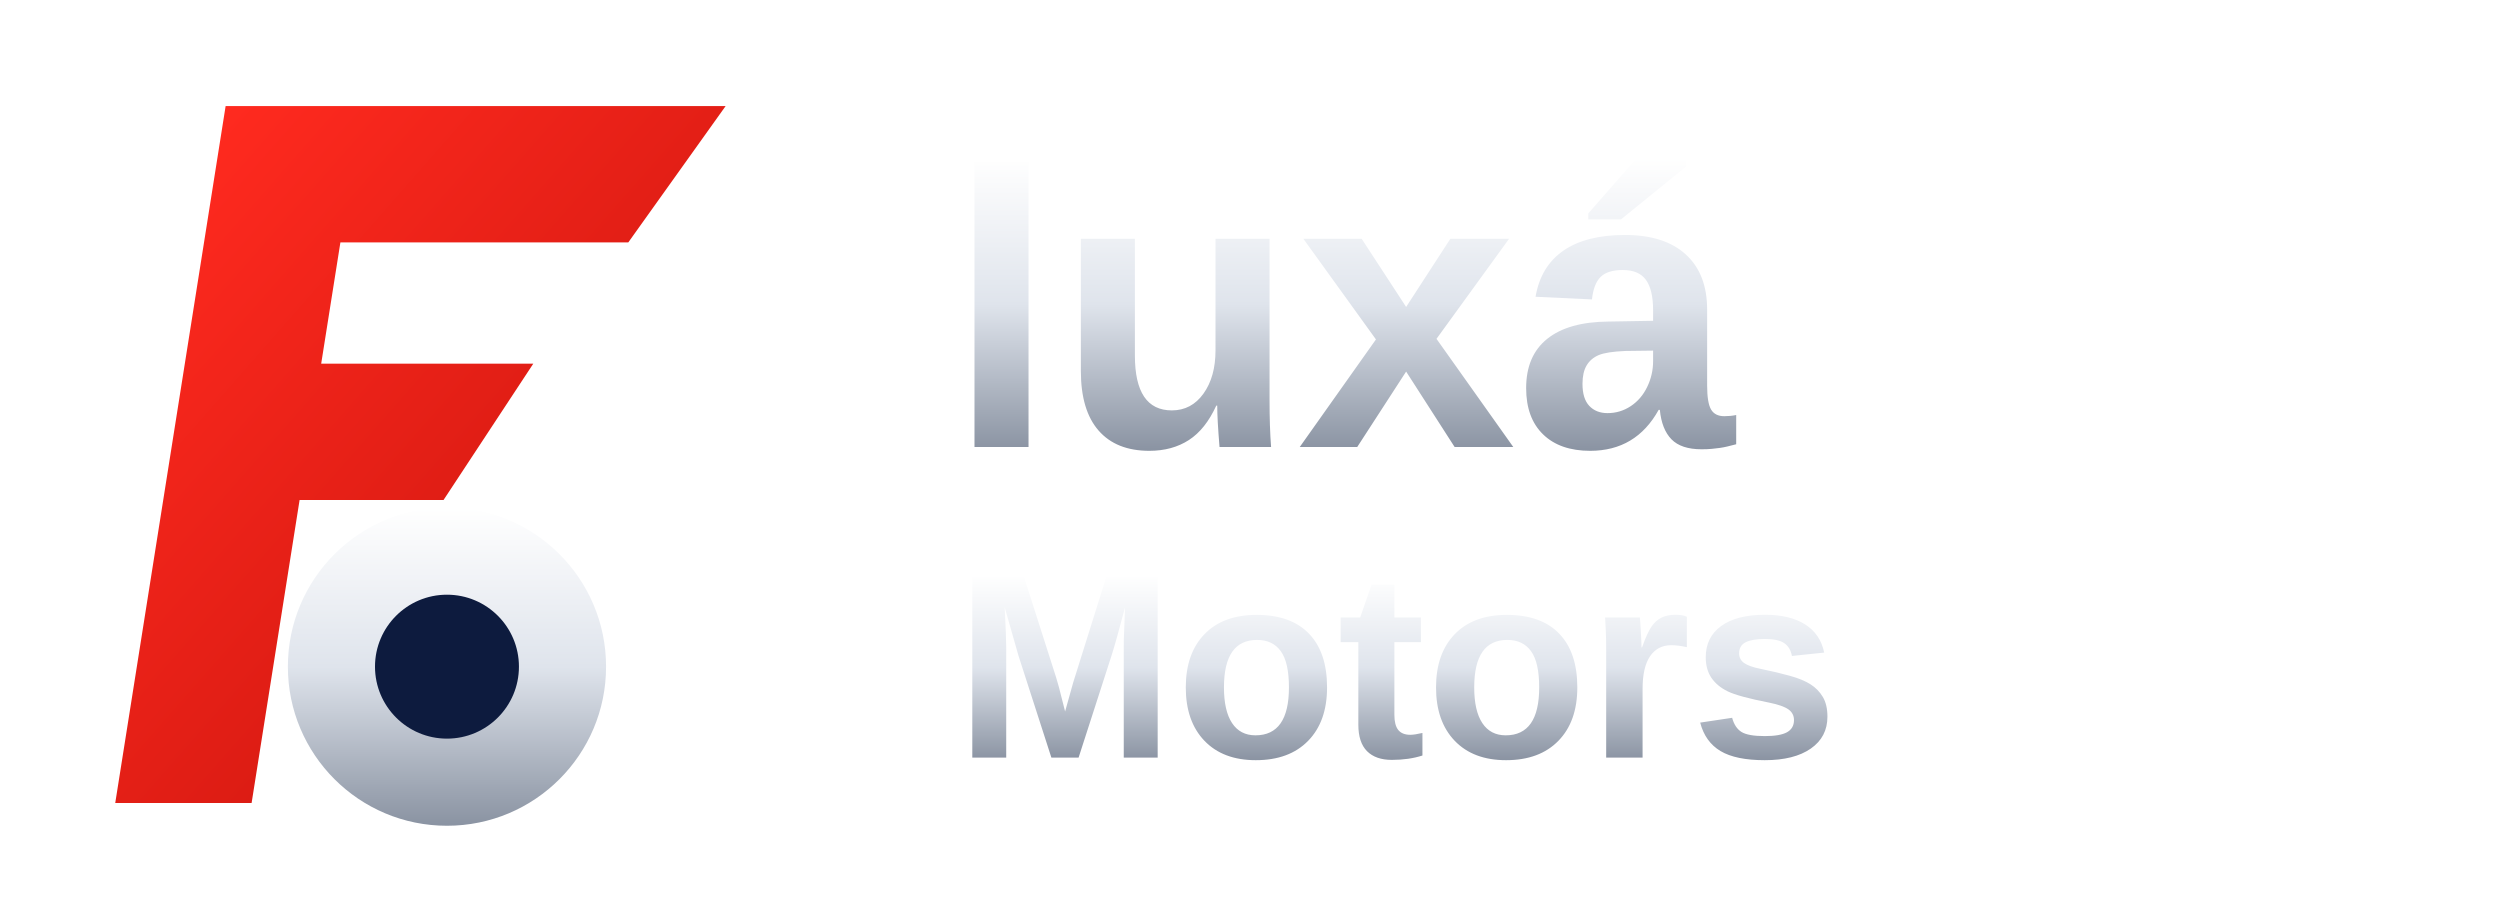
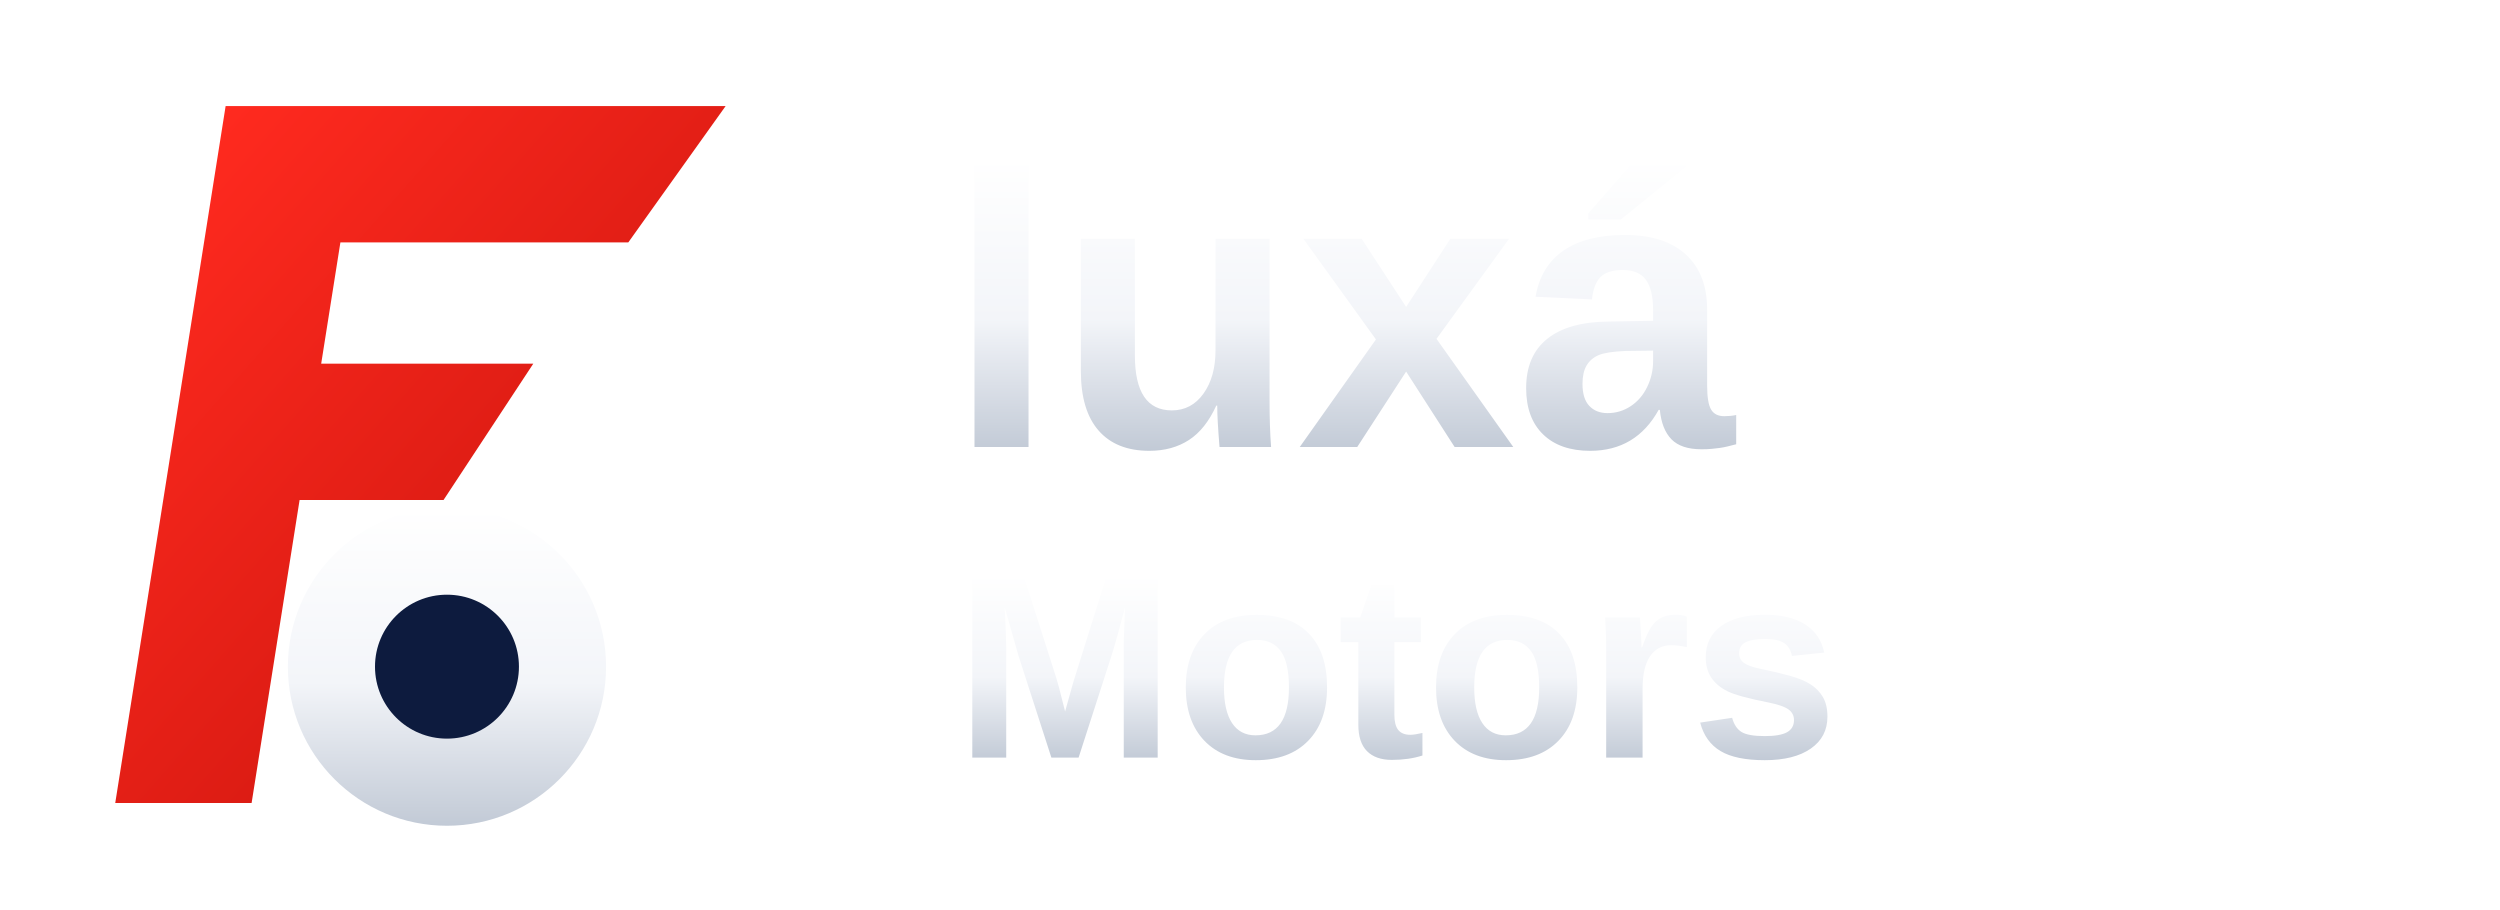
<svg xmlns="http://www.w3.org/2000/svg" viewBox="0 0 660 240" role="img" aria-label="Fluxá Motors">
  <defs>
    <linearGradient id="silver" x1="0" y1="0" x2="0" y2="1">
      <stop offset="0" stop-color="#ffffff" />
-       <stop offset="0.5" stop-color="#dfe4ec" />
-       <stop offset="1" stop-color="#8a93a2" />
+       <stop offset="0.55" stop-color="#f3f5f9" />
+       <stop offset="1" stop-color="#c2cad6" />
    </linearGradient>
    <linearGradient id="red" x1="0" y1="0" x2="1" y2="1">
      <stop offset="0" stop-color="#ff2a1f" />
      <stop offset="1" stop-color="#c8140d" />
    </linearGradient>
  </defs>
  <g transform="skewX(-9)">
    <path fill="url(#red)" d="M64 28 H196 L176 64 H100 V96 H156 L138 132 H100 V212 H64 Z" />
  </g>
  <circle cx="118" cy="176" r="42" fill="url(#silver)" />
  <circle cx="118" cy="176" r="19" fill="#0d1b3e" />
  <text x="250" y="118" font-family="'Poppins','Arial Black',Arial,sans-serif" font-weight="800" font-size="104" fill="url(#silver)">luxá</text>
  <text x="252" y="200" font-family="'Poppins','Arial Black',Arial,sans-serif" font-weight="700" font-size="70" fill="url(#silver)">Motors</text>
</svg>
